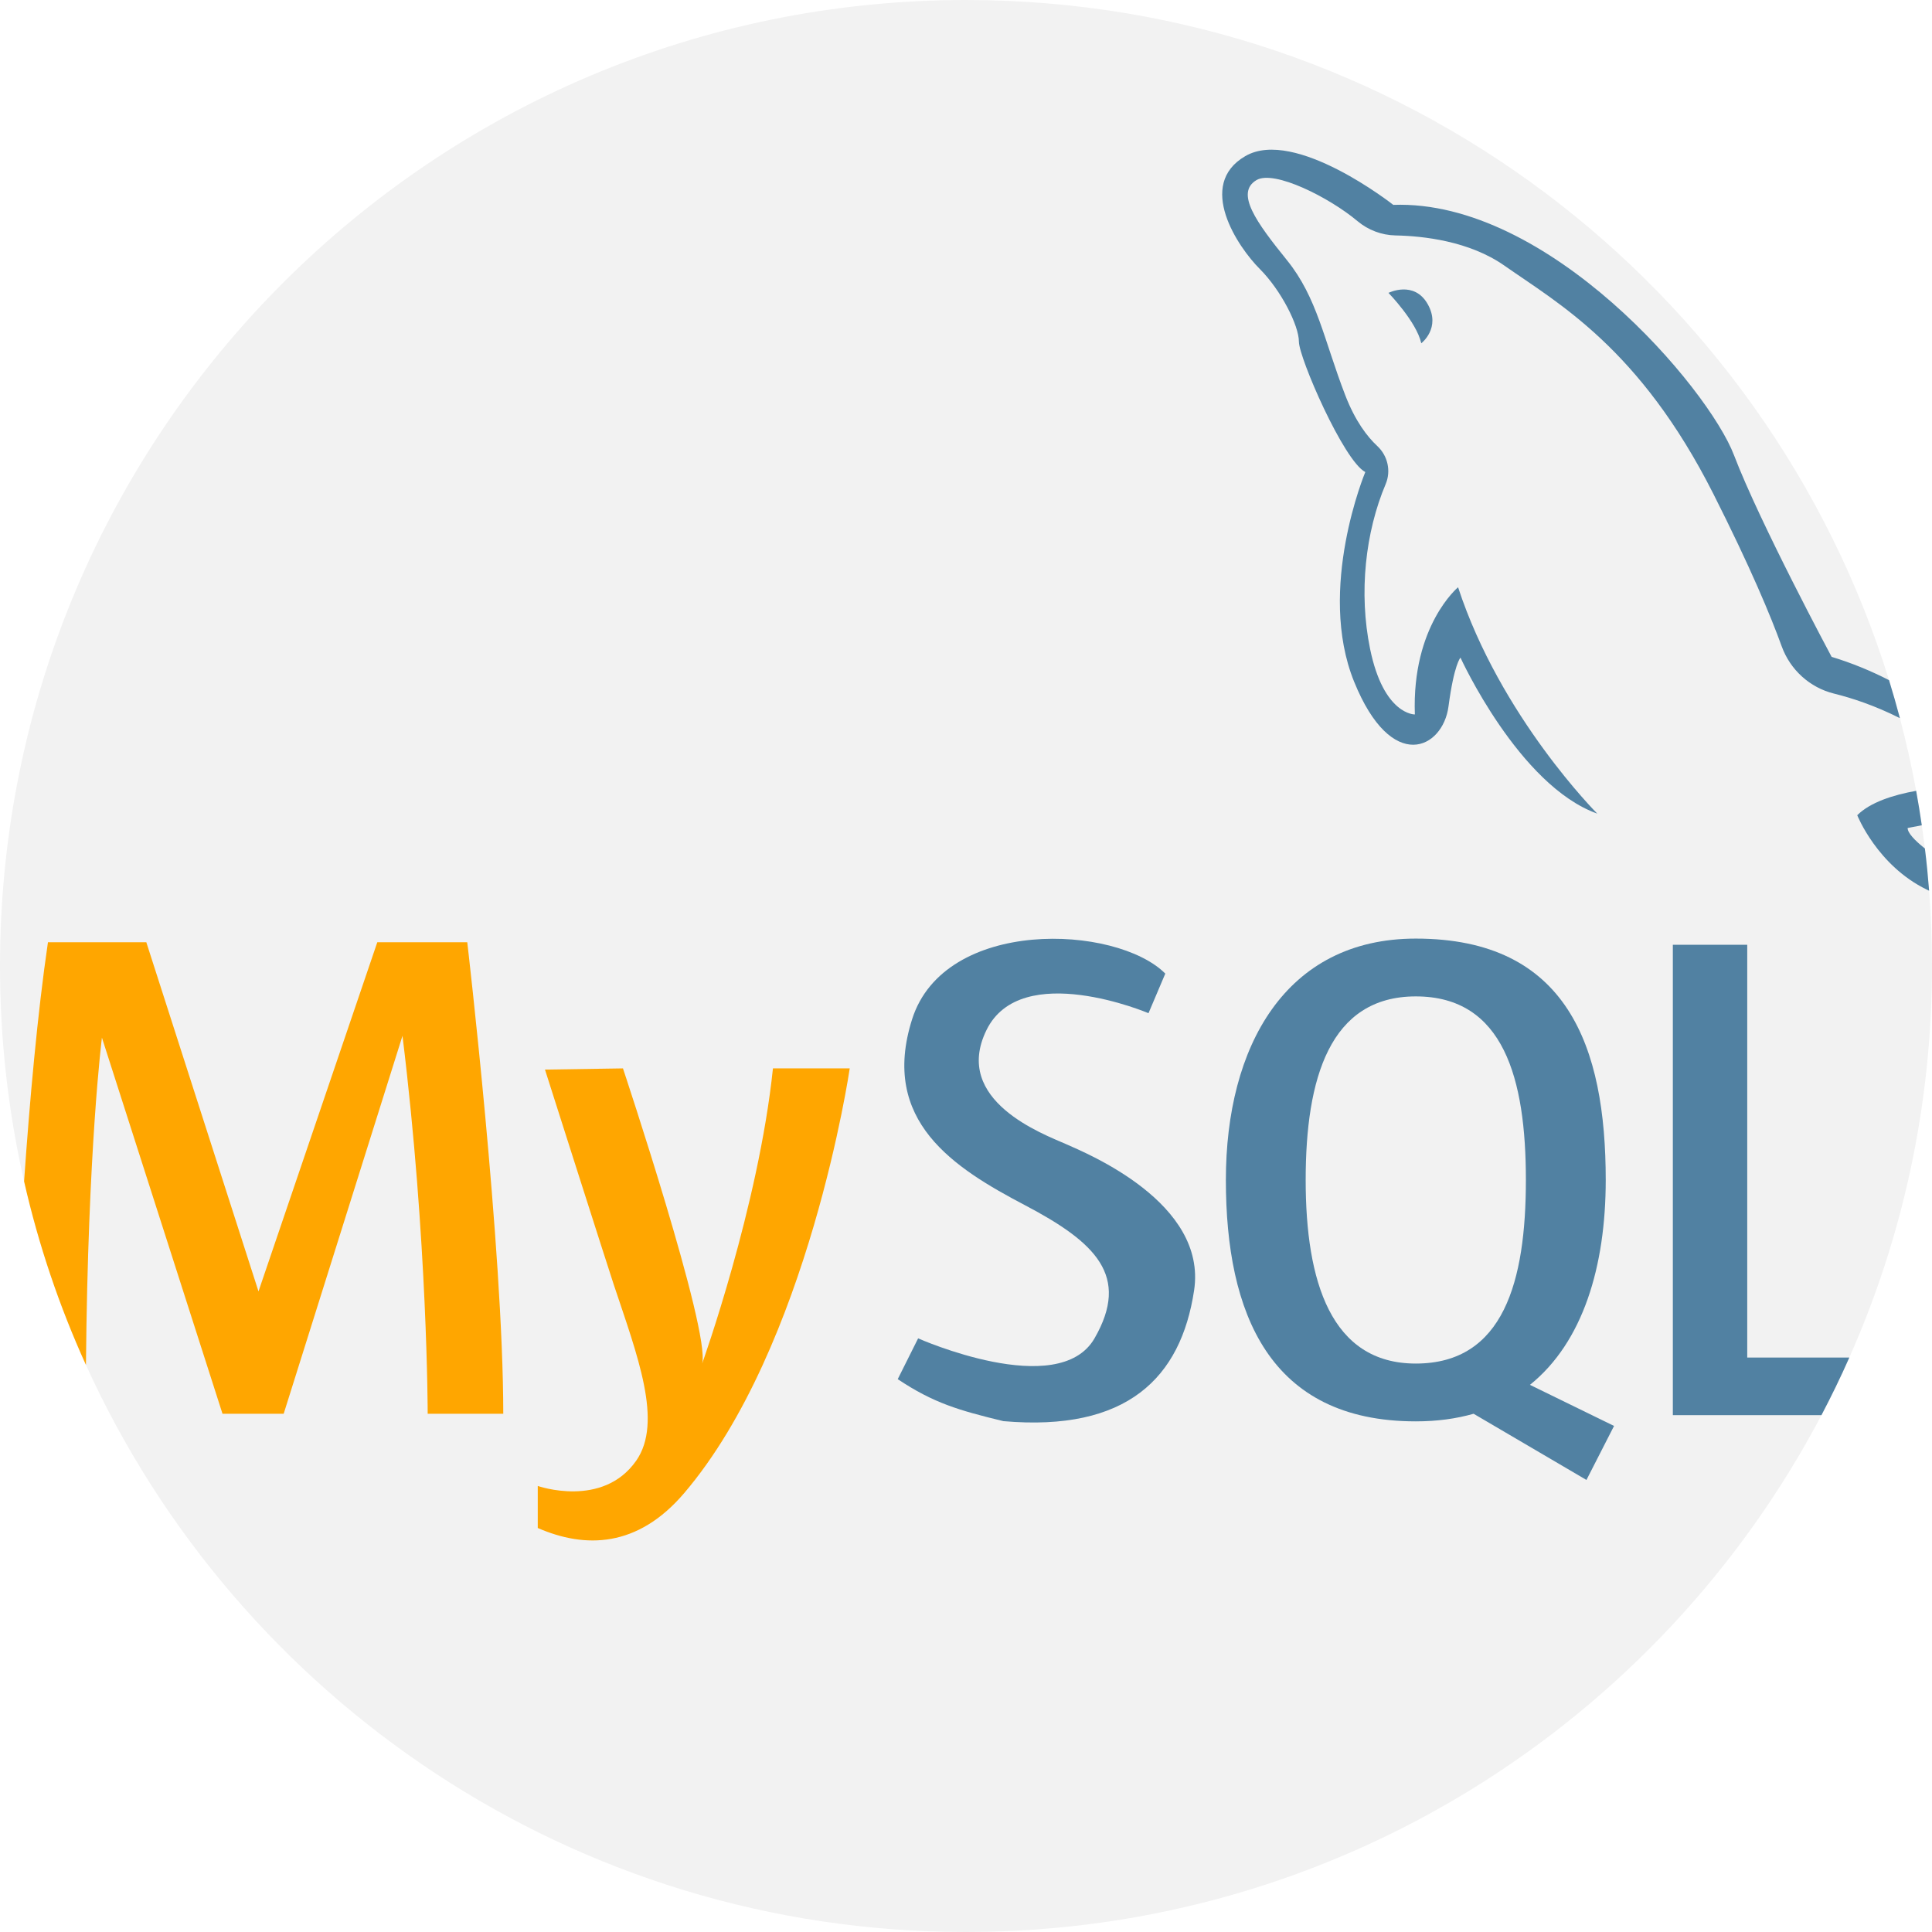
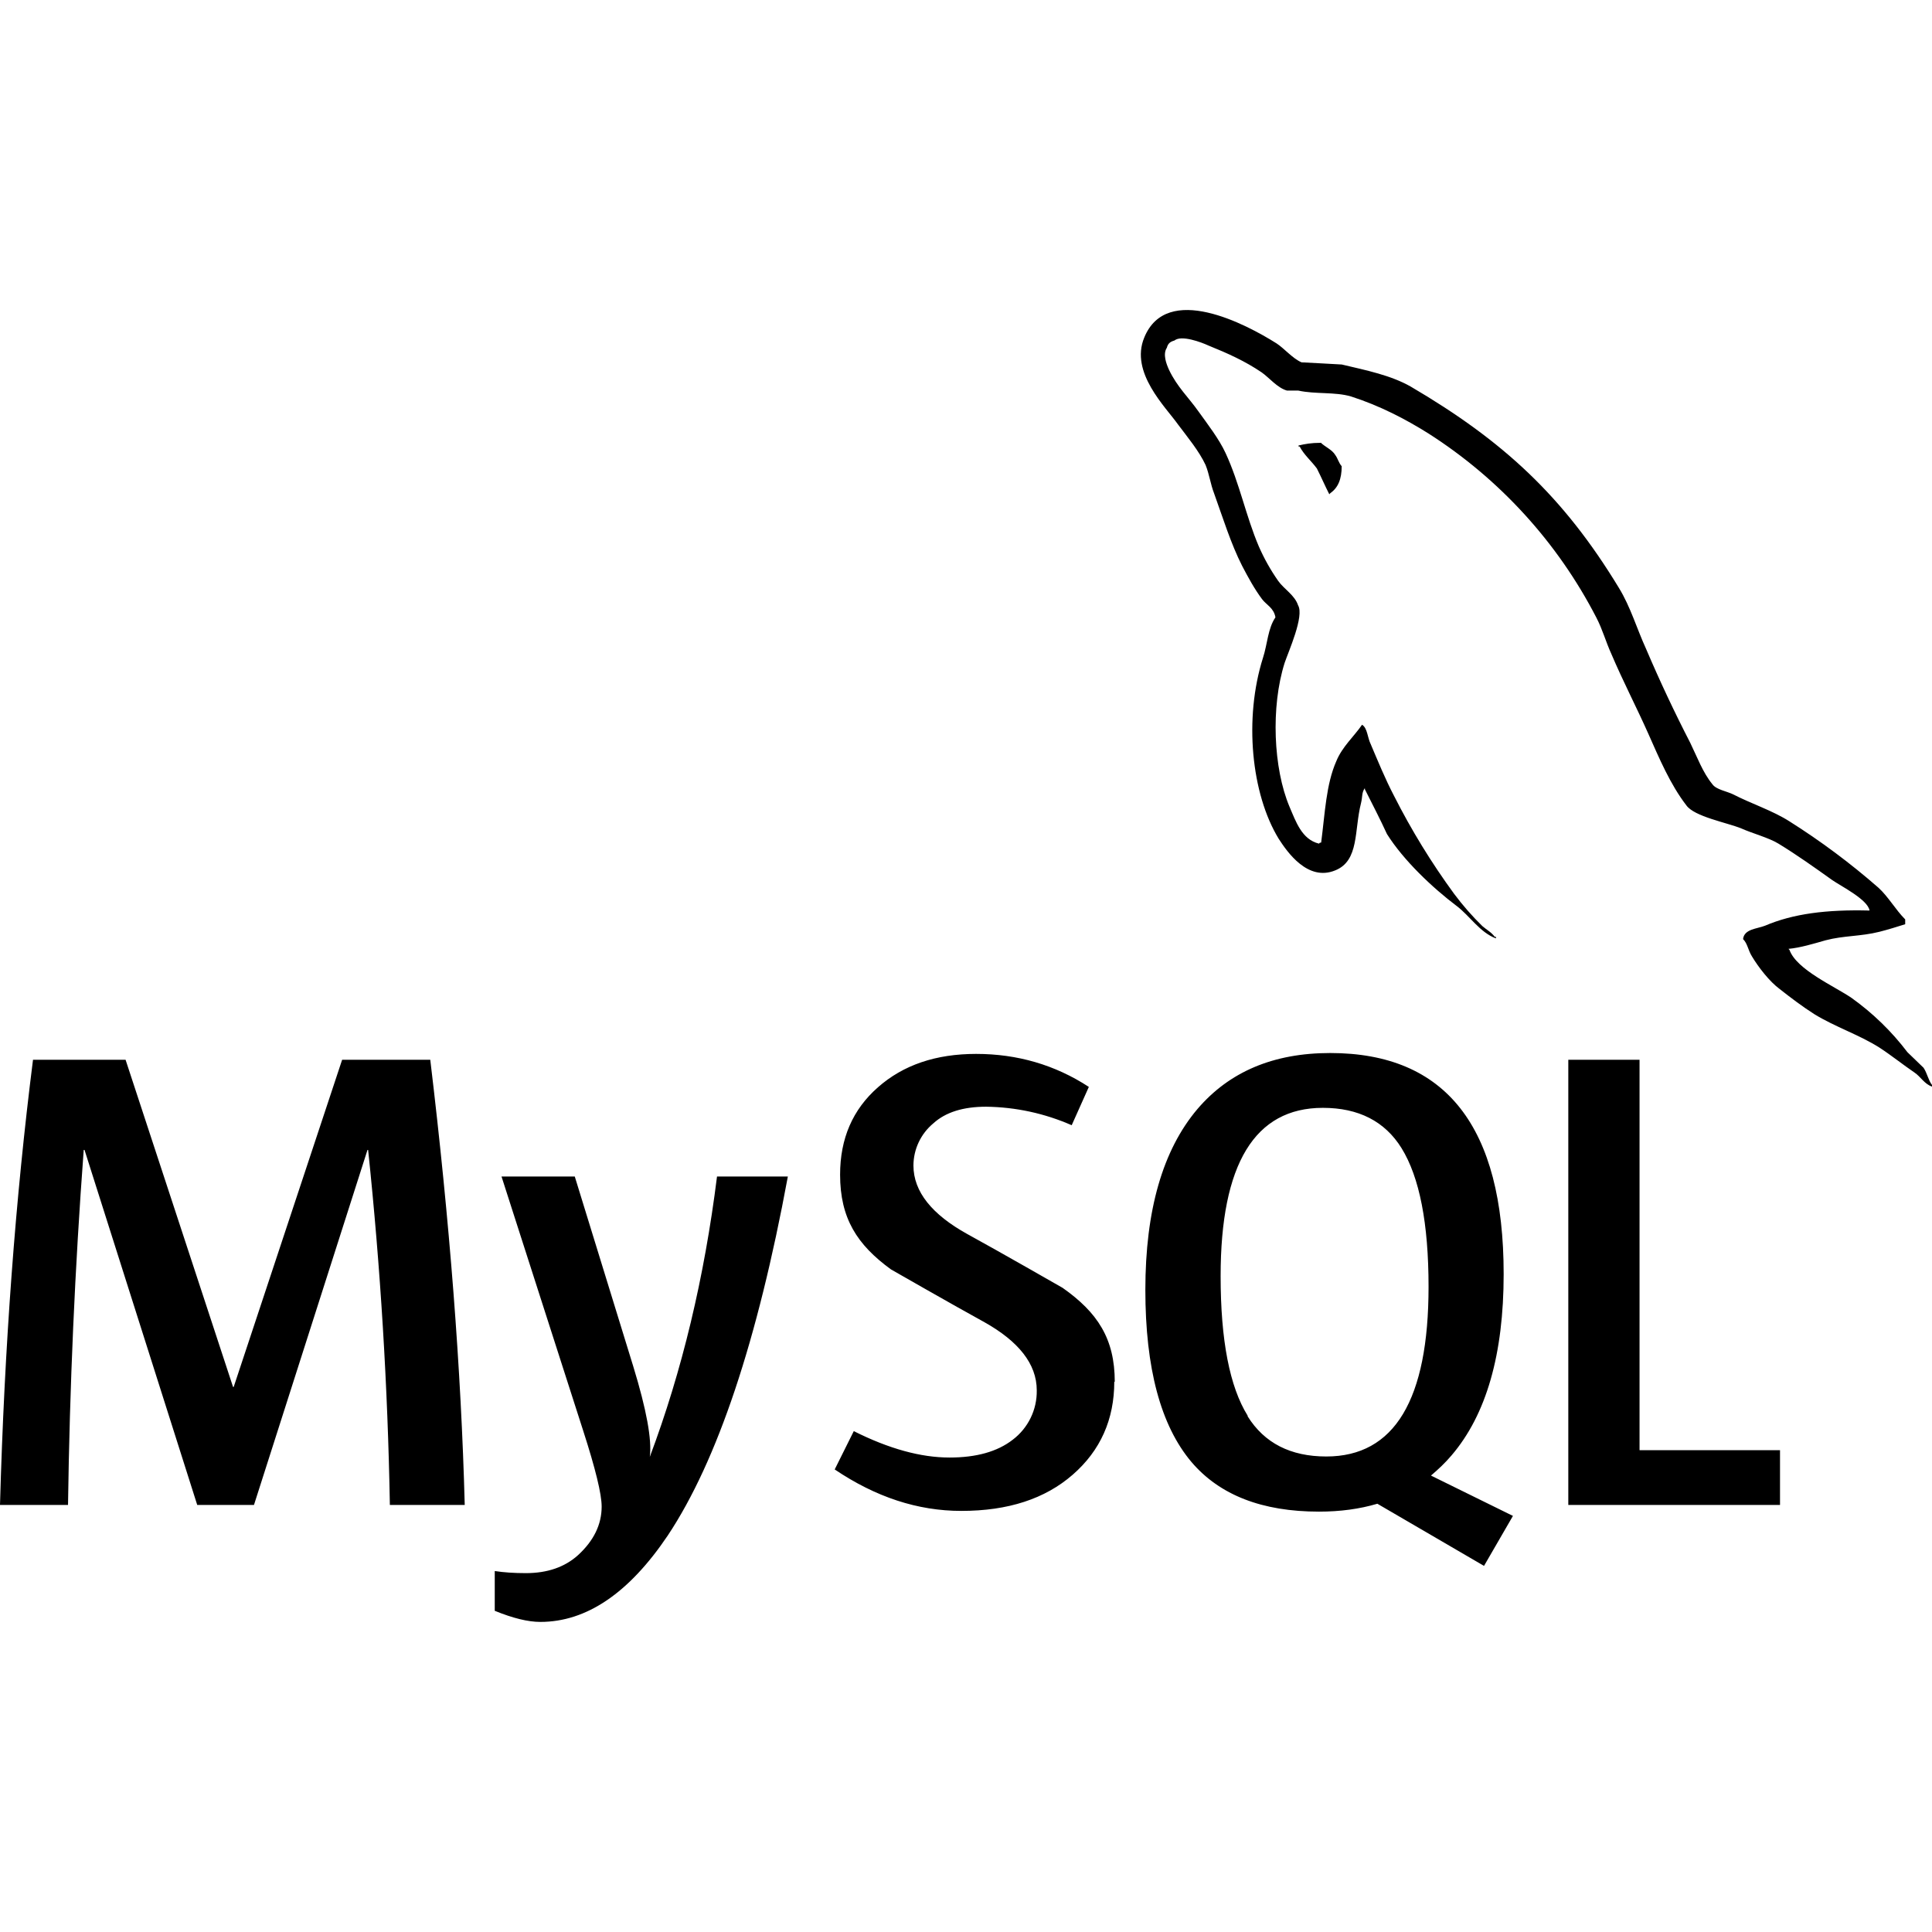
- <svg xmlns="http://www.w3.org/2000/svg" version="1.1" id="Capa_1" x="0px" y="0px" viewBox="0 0 512 512" style="enable-background:new 0 0 512 512;" xml:space="preserve">
-   <path style="fill:#F2F2F2;" d="M512,256c0,36.937-7.826,72.056-21.911,103.769c-2.288,5.183-4.765,10.271-7.387,15.266  C439.85,456.474,354.408,512,256,512c-103.685,0-192.972-61.639-233.221-150.277c-7.022-15.464-12.549-31.744-16.394-48.661  C2.205,294.713,0,275.613,0,256C0,114.615,114.615,0,256,0c115.012,0,212.302,75.839,244.611,180.245  c1.024,3.323,1.985,6.687,2.884,10.073v0.01c1.672,6.332,3.114,12.737,4.305,19.247c0.554,3.03,1.055,6.071,1.494,9.132  c0.303,2.048,0.585,4.096,0.825,6.165c0.46,3.699,0.825,7.429,1.118,11.18C511.739,242.636,512,249.292,512,256z" />
-   <g>
-     <path style="fill:#5181A2;" d="M367.961,77.614c0,0,7.42,7.632,8.691,13.355c0,0,5.3-4.028,1.696-10.387   C374.744,74.222,367.961,77.614,367.961,77.614z" />
-     <path style="fill:#5181A2;" d="M503.495,190.318c-6.666-3.354-12.727-5.339-17.471-6.51c-6.416-1.588-11.609-6.311-13.855-12.528   c-2.884-7.973-8.255-20.888-18.139-40.458c-19.508-38.578-41.127-50.448-55.327-60.416c-9.32-6.541-21.567-7.868-28.881-8.014   c-3.688-0.073-7.241-1.421-10.073-3.793c-7.45-6.269-22.1-13.636-26.76-10.877c-5.726,3.396,0,11.243,8.046,21.201   c8.056,9.968,9.759,20.992,15.475,35.83c2.644,6.844,5.831,10.982,8.485,13.448c2.779,2.591,3.688,6.614,2.215,10.104   c-5.371,12.696-7.168,28.776-4.127,43.645c3.605,17.596,11.87,17.387,11.87,17.387c-0.846-23.531,11.452-33.708,11.452-33.708   c11.233,34.335,36.885,59.988,36.885,59.988c-20.773-7.419-36.247-41.336-36.247-41.336s-1.693,1.693-3.177,12.936   c-1.484,11.233-15.057,18.014-25.015-6.572c-9.968-24.597,2.967-55.547,2.967-55.547c-5.726-2.968-17.596-30.312-17.596-34.555   c0-4.232-4.671-13.563-10.386-19.289c-5.726-5.716-16.959-22.256-3.814-29.884c13.134-7.638,39.215,12.925,39.215,12.925   c41.127-1.484,83.519,48.546,90.3,66.351c6.781,17.805,25.861,53.426,25.861,53.426c5.413,1.641,10.501,3.762,15.214,6.175   C501.635,183.568,502.596,186.932,503.495,190.318z" />
-     <path style="fill:#5181A2;" d="M511.237,236.053c-0.209-0.094-0.408-0.199-0.606-0.293c-13.145-6.363-18.442-19.717-18.442-19.717   c3.406-3.406,9.446-5.36,15.611-6.468c0.554,3.03,1.055,6.071,1.494,9.132c-2.299,0.449-3.751,0.721-3.751,0.721   c0,1.296,1.808,3.229,4.577,5.444C510.579,228.571,510.945,232.302,511.237,236.053z" />
-   </g>
-   <g>
-     <path style="fill:#FFA600;" d="M133.371,374.659H113.34c0,0,0-45.777-6.677-100.153L75.18,374.659H58.964l-31.953-99.673   c0,0-3.72,29.288-4.232,86.737c-7.022-15.464-12.549-31.744-16.394-48.661c1.473-21.264,3.542-44.44,6.322-63.352h26.07   l29.727,92.526l31.483-92.526h23.845C123.831,249.71,133.371,331.264,133.371,374.659z" />
-     <path style="fill:#FFA600;" d="M144.423,283.452l20.668-0.318c0,0,23.212,69.637,20.987,78.222c0,0,14.945-41.655,18.761-78.222   h20.35c0,0-10.812,73.771-43.88,112.564c-12.375,14.517-26.262,14.695-38.799,9.236v-11.143c0,0,17.177,6.042,26.081-6.678   c7.168-10.24,0.322-27.898-5.938-46.671C161.135,335.896,144.423,283.452,144.423,283.452z" />
-   </g>
-   <g>
-     <path style="fill:#5181A2;" d="M237.908,365.491l5.405-10.812c0,0,37.204,16.534,46.742,0c9.539-16.534,0.318-25.438-18.442-35.296   c-18.76-9.858-38.475-22.258-29.89-49.287c8.586-27.028,54.056-25.12,67.093-12.083l-4.451,10.493c0,0-33.705-14.309-42.926,4.451   c-9.221,18.76,15.263,27.664,20.987,30.208c5.724,2.544,37.521,15.58,34.024,38.793s-17.807,37.521-50.558,34.659   C254.124,373.758,247.447,371.85,237.908,365.491z" />
-     <path style="fill:#5181A2;" d="M405.452,367c14.054-11.295,20.083-31.389,20.083-54.293c0-35.328-10.167-63.969-50.333-63.969   c-34.586,0-50.333,28.641-50.333,63.969s11.515,63.969,50.333,63.969c5.622,0,10.721-0.7,15.318-2.017l29.905,17.544l7.314-14.315   L405.452,367z M375.202,361.357c-22.507,0-29.184-21.786-29.184-48.65c0-26.875,6.363-48.65,29.184-48.65   c23.28,0,29.174,21.776,29.174,48.65C404.375,339.571,398.482,361.357,375.202,361.357z" />
-     <path style="fill:#5181A2;" d="M490.088,359.769c-2.288,5.183-4.765,10.271-7.387,15.266h-39.382V250.378h19.717v109.39H490.088z" />
-   </g>
-   <g>
- </g>
-   <g>
- </g>
-   <g>
- </g>
-   <g>
- </g>
-   <g>
- </g>
-   <g>
- </g>
-   <g>
- </g>
-   <g>
- </g>
-   <g>
- </g>
-   <g>
- </g>
-   <g>
- </g>
-   <g>
- </g>
-   <g>
- </g>
-   <g>
- </g>
-   <g>
- </g>
+ <svg xmlns="http://www.w3.org/2000/svg" role="img" viewBox="0 0 24 24">
+   <path d="M16.405 5.501c-.115 0-.193.014-.274.033v.013h.014c.054.104.146.18.214.273.054.107.1.214.154.32l.014-.015c.094-.066.14-.172.14-.333-.04-.047-.046-.094-.08-.14-.04-.067-.126-.1-.18-.153zM5.77 18.695h-.927a50.854 50.854 0 00-.27-4.41h-.008l-1.41 4.41H2.45l-1.4-4.41h-.01a72.892 72.892 0 00-.195 4.41H0c.055-1.966.192-3.81.41-5.53h1.15l1.335 4.064h.008l1.347-4.064h1.095c.242 2.015.384 3.86.428 5.53zm4.017-4.08c-.378 2.045-.876 3.533-1.492 4.46-.482.716-1.01 1.073-1.583 1.073-.153 0-.34-.046-.566-.138v-.494c.11.017.24.026.386.026.268 0 .483-.075.647-.222.197-.18.295-.382.295-.605 0-.155-.077-.47-.23-.944L6.23 14.615h.91l.727 2.36c.164.536.233.91.205 1.123.4-1.064.678-2.227.835-3.483zm12.325 4.08h-2.63v-5.53h.885v4.85h1.745zm-3.32.135l-1.016-.5c.09-.076.177-.158.255-.25.433-.506.648-1.258.648-2.253 0-1.83-.718-2.746-2.155-2.746-.704 0-1.254.232-1.65.697-.43.508-.646 1.256-.646 2.245 0 .972.19 1.686.574 2.14.35.41.877.615 1.583.615.264 0 .506-.033.725-.098l1.325.772.36-.622zM15.5 17.588c-.225-.36-.337-.94-.337-1.736 0-1.393.424-2.09 1.27-2.09.443 0 .77.167.977.5.224.362.336.936.336 1.723 0 1.404-.424 2.108-1.27 2.108-.445 0-.77-.167-.978-.5zm-1.658-.425c0 .47-.172.856-.516 1.156-.344.3-.803.45-1.384.45-.543 0-1.064-.172-1.573-.515l.237-.476c.438.22.833.328 1.19.328.332 0 .593-.073.783-.22a.754.754 0 00.3-.615c0-.33-.23-.61-.648-.845-.388-.213-1.163-.657-1.163-.657-.422-.307-.632-.636-.632-1.177 0-.45.157-.81.47-1.085.315-.278.72-.415 1.22-.415.512 0 .98.136 1.4.41l-.213.476a2.726 2.726 0 00-1.064-.23c-.283 0-.502.068-.654.206a.685.685 0 00-.248.524c0 .328.234.61.666.85.393.215 1.187.67 1.187.67.433.305.648.63.648 1.168zm9.382-5.852c-.535-.014-.95.04-1.297.188-.1.04-.26.04-.274.167.055.053.063.14.11.214.08.134.218.313.346.407.14.11.28.216.427.31.26.16.555.255.81.416.145.094.293.213.44.313.073.05.12.14.214.172v-.02c-.046-.06-.06-.147-.105-.214-.067-.067-.134-.127-.2-.193a3.223 3.223 0 00-.695-.675c-.214-.146-.682-.35-.77-.595l-.013-.014c.146-.013.32-.066.46-.106.227-.06.435-.047.67-.106.106-.027.213-.06.32-.094v-.06c-.12-.12-.21-.283-.334-.395a8.867 8.867 0 00-1.104-.823c-.21-.134-.476-.22-.697-.334-.08-.04-.214-.06-.26-.127-.12-.146-.19-.34-.275-.514a17.69 17.69 0 01-.547-1.163c-.12-.262-.193-.523-.34-.763-.69-1.137-1.437-1.826-2.586-2.5-.247-.14-.543-.2-.856-.274-.167-.008-.334-.02-.5-.027-.11-.047-.216-.174-.31-.235-.38-.24-1.364-.76-1.644-.072-.18.434.267.862.422 1.082.115.153.26.328.34.5.047.116.06.235.107.356.106.294.207.622.347.897.073.14.153.287.247.413.054.073.146.107.167.227-.094.136-.1.334-.154.5-.24.757-.146 1.693.194 2.25.107.166.362.534.703.393.3-.12.234-.5.32-.835.02-.08.007-.133.048-.187v.015c.094.188.188.367.274.555.206.328.566.668.867.895.16.12.287.328.487.402v-.02h-.015c-.043-.058-.1-.086-.154-.133a3.445 3.445 0 01-.35-.4 8.76 8.76 0 01-.747-1.218c-.11-.21-.202-.436-.29-.643-.04-.08-.04-.2-.107-.24-.1.146-.247.273-.32.453-.127.288-.14.642-.188 1.01-.027.007-.014 0-.027.014-.214-.052-.287-.274-.367-.46-.2-.475-.233-1.238-.06-1.785.047-.14.247-.582.167-.716-.042-.127-.174-.2-.247-.303a2.478 2.478 0 01-.24-.427c-.16-.374-.24-.788-.414-1.162-.08-.173-.22-.354-.334-.513-.127-.18-.267-.307-.368-.52-.033-.073-.08-.194-.027-.274.014-.054.042-.075.094-.09.088-.072.335.022.422.062.247.1.455.194.662.334.094.066.195.193.315.226h.14c.214.047.455.014.655.073.355.114.675.28.962.46a5.953 5.953 0 012.085 2.286c.08.154.115.295.188.455.14.33.313.663.455.982.14.315.275.636.476.897.1.14.502.213.682.286.133.06.34.115.46.188.23.14.454.3.67.454.11.076.443.243.463.378z" />
</svg>
